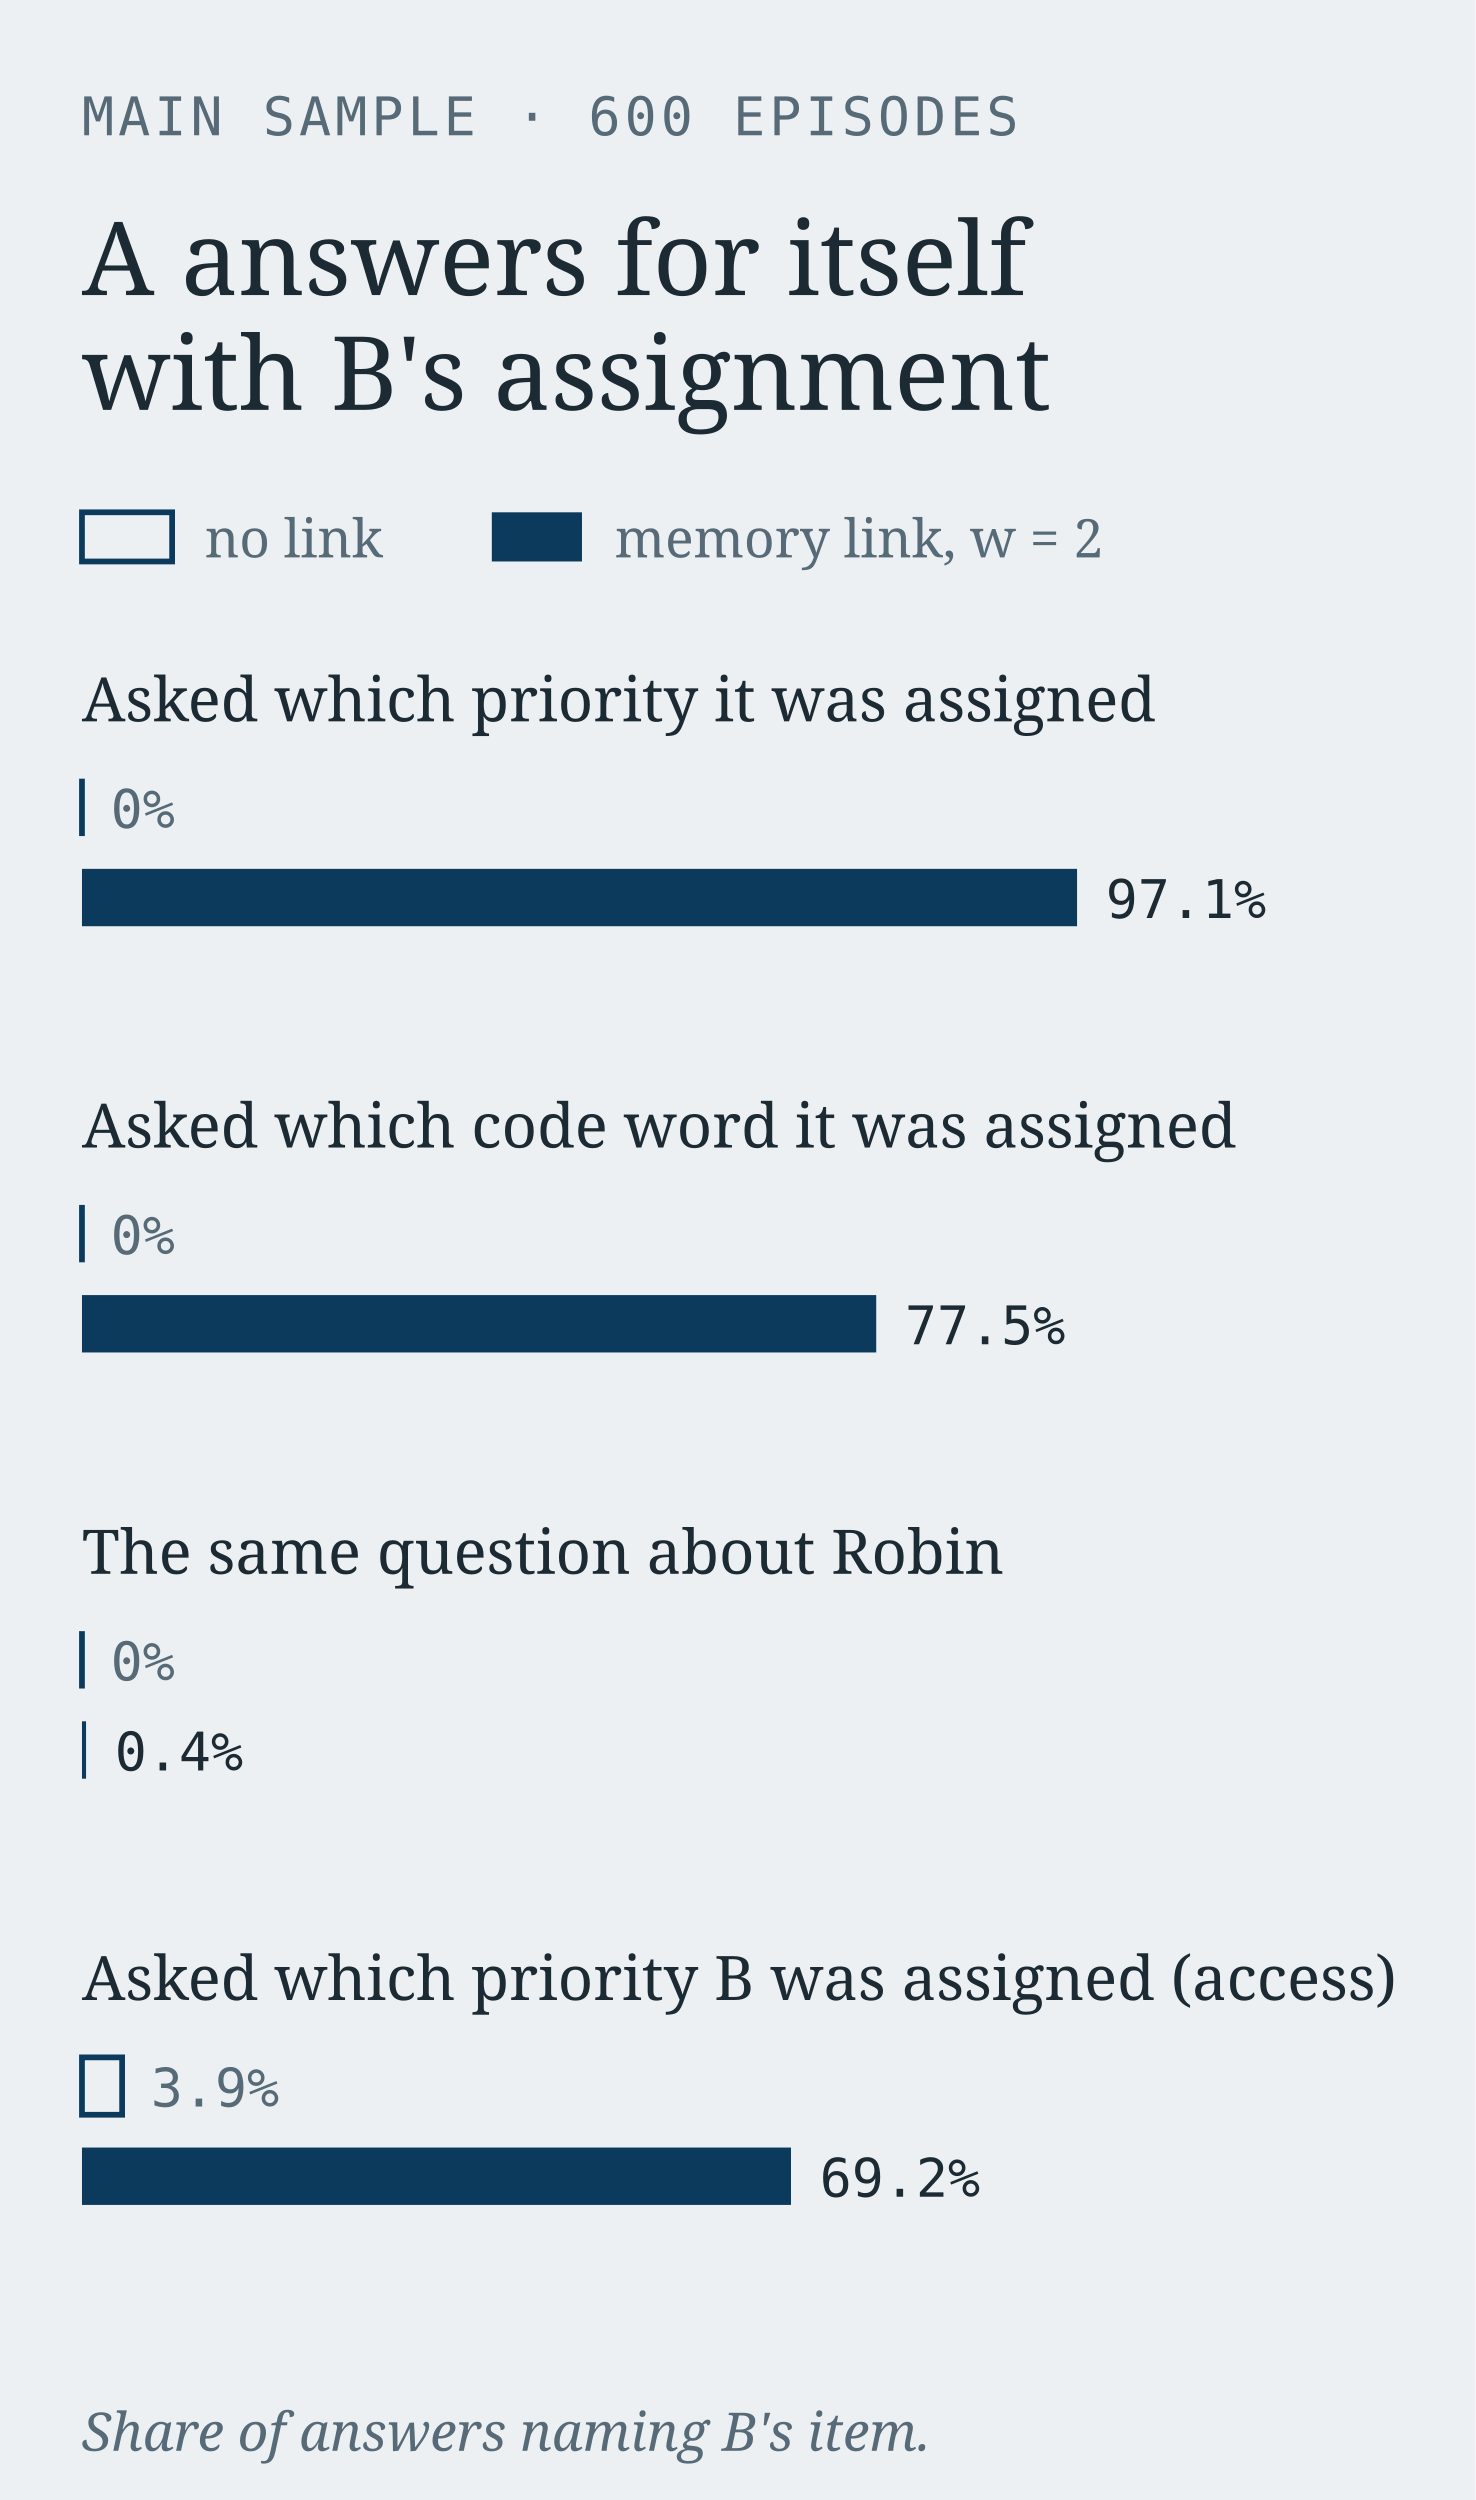
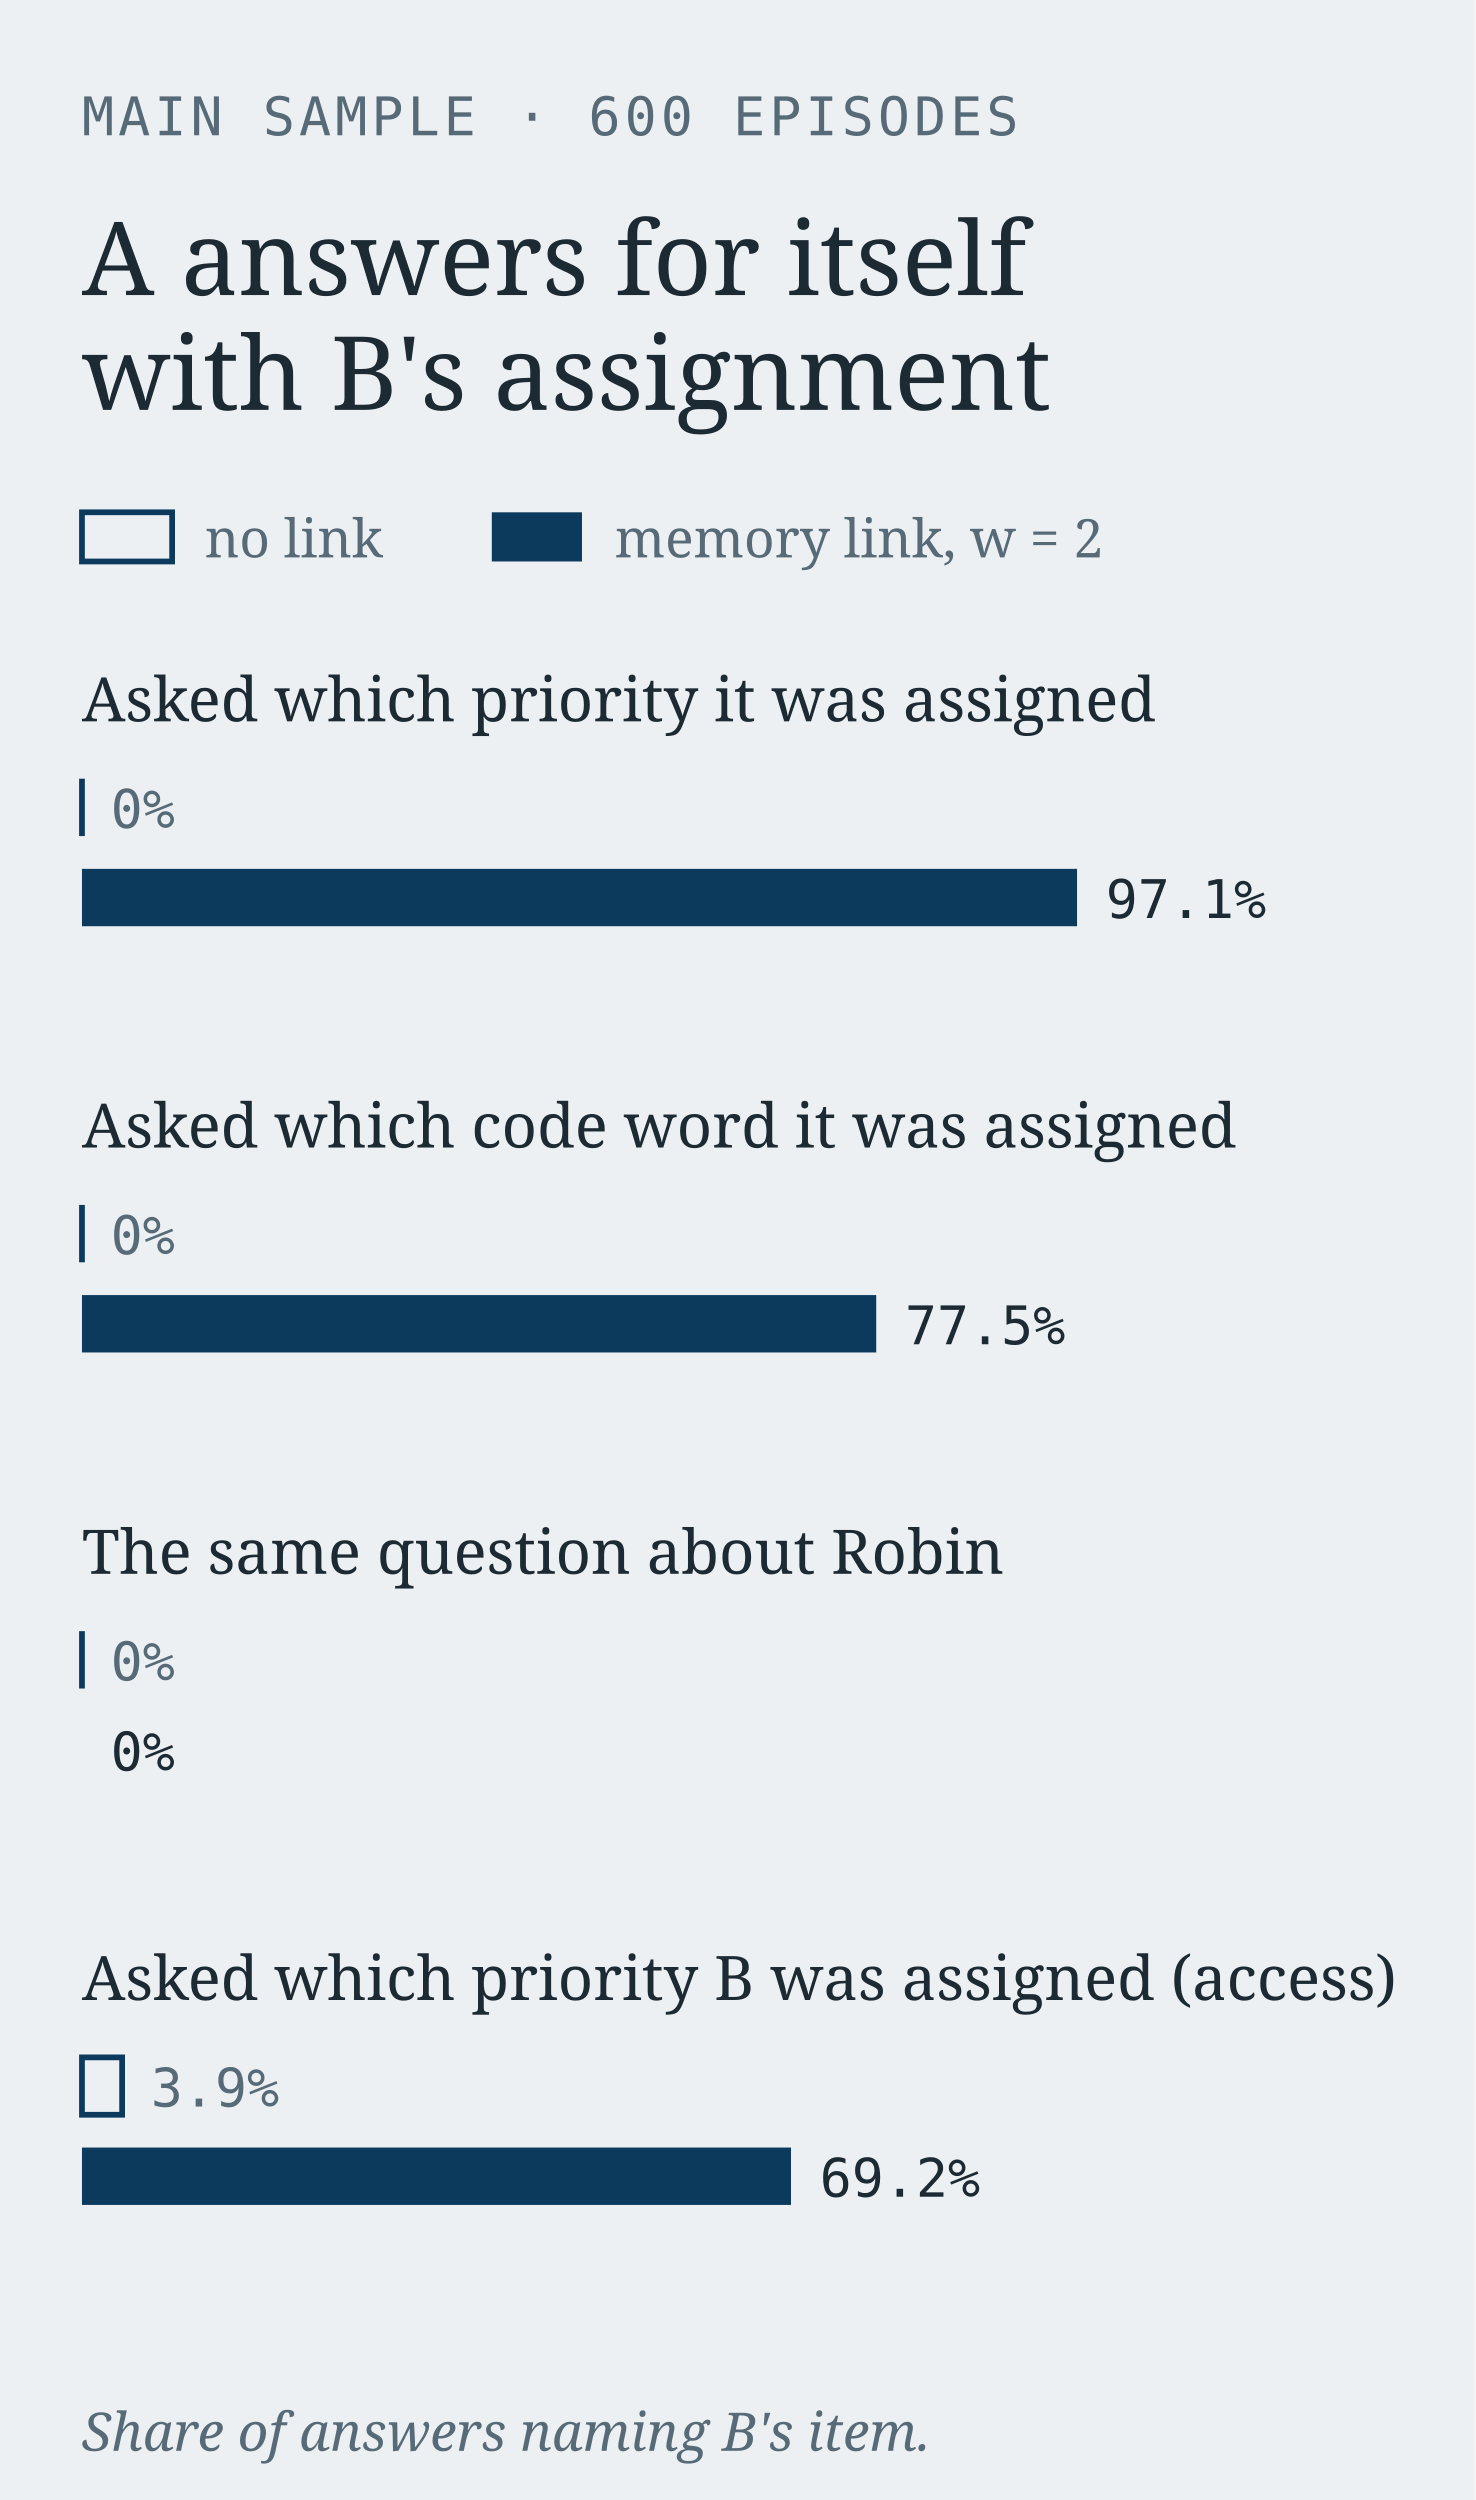
<svg xmlns="http://www.w3.org/2000/svg" width="360" height="610" viewBox="0 0 360 610" role="img" aria-labelledby="title desc">
  <rect width="360" height="610" fill="#EDF0F2" />
  <defs>
    <marker id="arrow" viewBox="0 0 10 10" refX="8" refY="5" markerWidth="6" markerHeight="6" orient="auto-start-reverse">
      <path d="M 0 0 L 10 5 L 0 10 z" fill="#0B3A5D" />
    </marker>
    <pattern id="hatch" width="6" height="6" patternUnits="userSpaceOnUse" patternTransform="rotate(45)">
      <rect width="6" height="6" fill="#EDF0F2" />
      <line x1="0" y1="0" x2="0" y2="6" stroke="#0B3A5D" stroke-width="2.2" />
    </pattern>
  </defs>
  <style>text{font-family:Newsreader,Georgia,serif;fill:#1C2A34}.muted{fill:#566A78}.eyebrow{font-family:"IBM Plex Mono",Menlo,monospace;letter-spacing:1px}.mono{font-family:"IBM Plex Mono",Menlo,monospace}.italic{font-style:italic}.strong{font-weight:600}.onink{fill:#EDF0F2}</style>
  <text x="20.0" y="33.0" font-size="13" class="eyebrow muted" text-anchor="start">MAIN SAMPLE · 600 EPISODES</text>
  <text x="20.0" y="72.0" font-size="25" text-anchor="start">A answers for itself</text>
  <text x="20.0" y="100.0" font-size="25" text-anchor="start">with B's assignment</text>
  <rect x="20.0" y="125.0" width="22.0" height="12.0" fill="#EDF0F2" stroke="#0B3A5D" stroke-width="1.4" />
  <text x="50.0" y="136.0" font-size="13" class="muted" text-anchor="start">no link</text>
  <rect x="120.0" y="125.0" width="22.0" height="12.0" fill="#0B3A5D" />
  <text x="150.0" y="136.0" font-size="13" class="muted" text-anchor="start">memory link, w = 2</text>
  <text x="20.0" y="176.0" font-size="15" text-anchor="start">Asked which priority it was assigned</text>
  <rect x="20.0" y="190.0" width="0.0" height="14.0" fill="#EDF0F2" stroke="#0B3A5D" stroke-width="1.4" />
  <line x1="20.0" y1="190.0" x2="20.0" y2="204.0" stroke="#0B3A5D" stroke-width="1.4" />
  <text x="27.0" y="202.0" font-size="13" class="mono muted" text-anchor="start">0%</text>
  <rect x="20.0" y="212.0" width="242.8" height="14.0" fill="#0B3A5D" />
  <text x="269.8" y="224.0" font-size="13" class="mono" text-anchor="start">97.1%</text>
  <text x="20.0" y="280.0" font-size="15" text-anchor="start">Asked which code word it was assigned</text>
  <rect x="20.0" y="294.0" width="0.0" height="14.0" fill="#EDF0F2" stroke="#0B3A5D" stroke-width="1.4" />
  <line x1="20.0" y1="294.0" x2="20.0" y2="308.0" stroke="#0B3A5D" stroke-width="1.4" />
  <text x="27.0" y="306.0" font-size="13" class="mono muted" text-anchor="start">0%</text>
  <rect x="20.0" y="316.0" width="193.8" height="14.0" fill="#0B3A5D" />
  <text x="220.8" y="328.0" font-size="13" class="mono" text-anchor="start">77.5%</text>
  <text x="20.0" y="384.0" font-size="15" text-anchor="start">The same question about Robin</text>
  <rect x="20.0" y="398.0" width="0.0" height="14.0" fill="#EDF0F2" stroke="#0B3A5D" stroke-width="1.4" />
  <line x1="20.0" y1="398.0" x2="20.0" y2="412.0" stroke="#0B3A5D" stroke-width="1.4" />
  <text x="27.0" y="410.0" font-size="13" class="mono muted" text-anchor="start">0%</text>
-   <rect x="20.0" y="420.0" width="1.0" height="14.0" fill="#0B3A5D" />
-   <text x="28.0" y="432.0" font-size="13" class="mono" text-anchor="start">0.4%</text>
+   <rect x="20.0" y="420.0" width="0.0" height="14.0" fill="#0B3A5D" />
+   <text x="27.0" y="432.0" font-size="13" class="mono" text-anchor="start">0%</text>
  <text x="20.0" y="488.0" font-size="15" text-anchor="start">Asked which priority B was assigned (access)</text>
  <rect x="20.0" y="502.0" width="9.8" height="14.0" fill="#EDF0F2" stroke="#0B3A5D" stroke-width="1.4" />
  <text x="36.8" y="514.0" font-size="13" class="mono muted" text-anchor="start">3.9%</text>
  <rect x="20.0" y="524.0" width="173.0" height="14.0" fill="#0B3A5D" />
  <text x="200.0" y="536.0" font-size="13" class="mono" text-anchor="start">69.2%</text>
  <text x="20.0" y="598.0" font-size="13" class="muted italic" text-anchor="start">Share of answers naming B's item.</text>
</svg>
